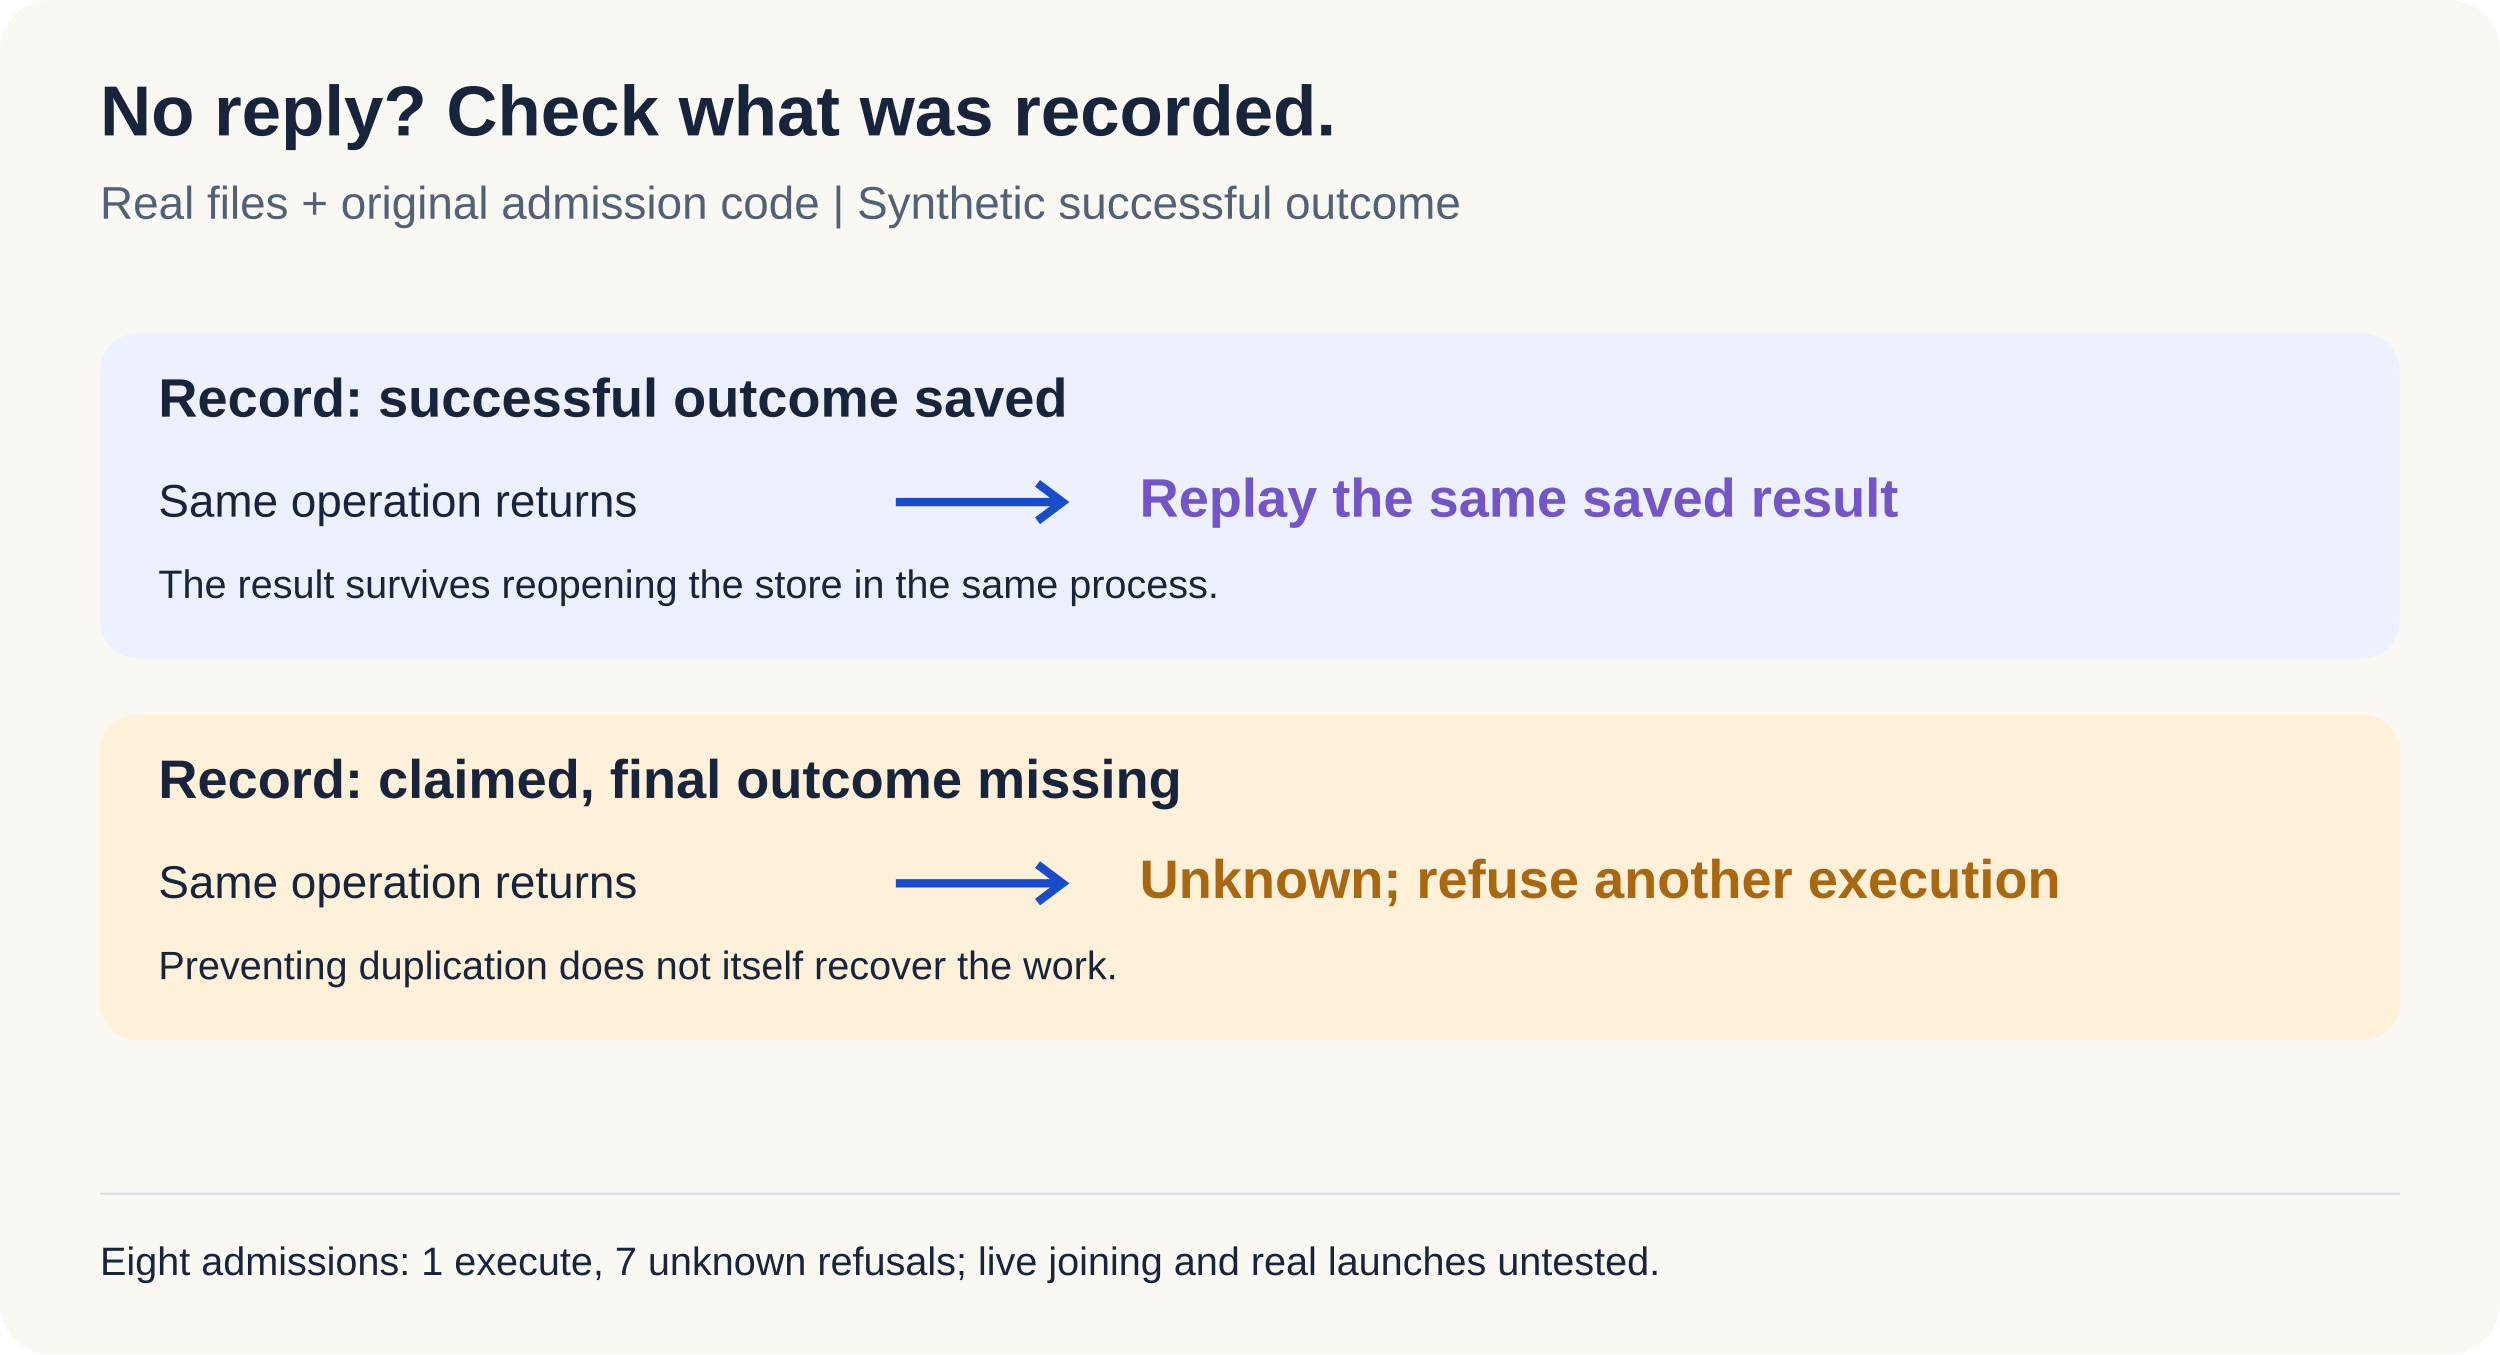
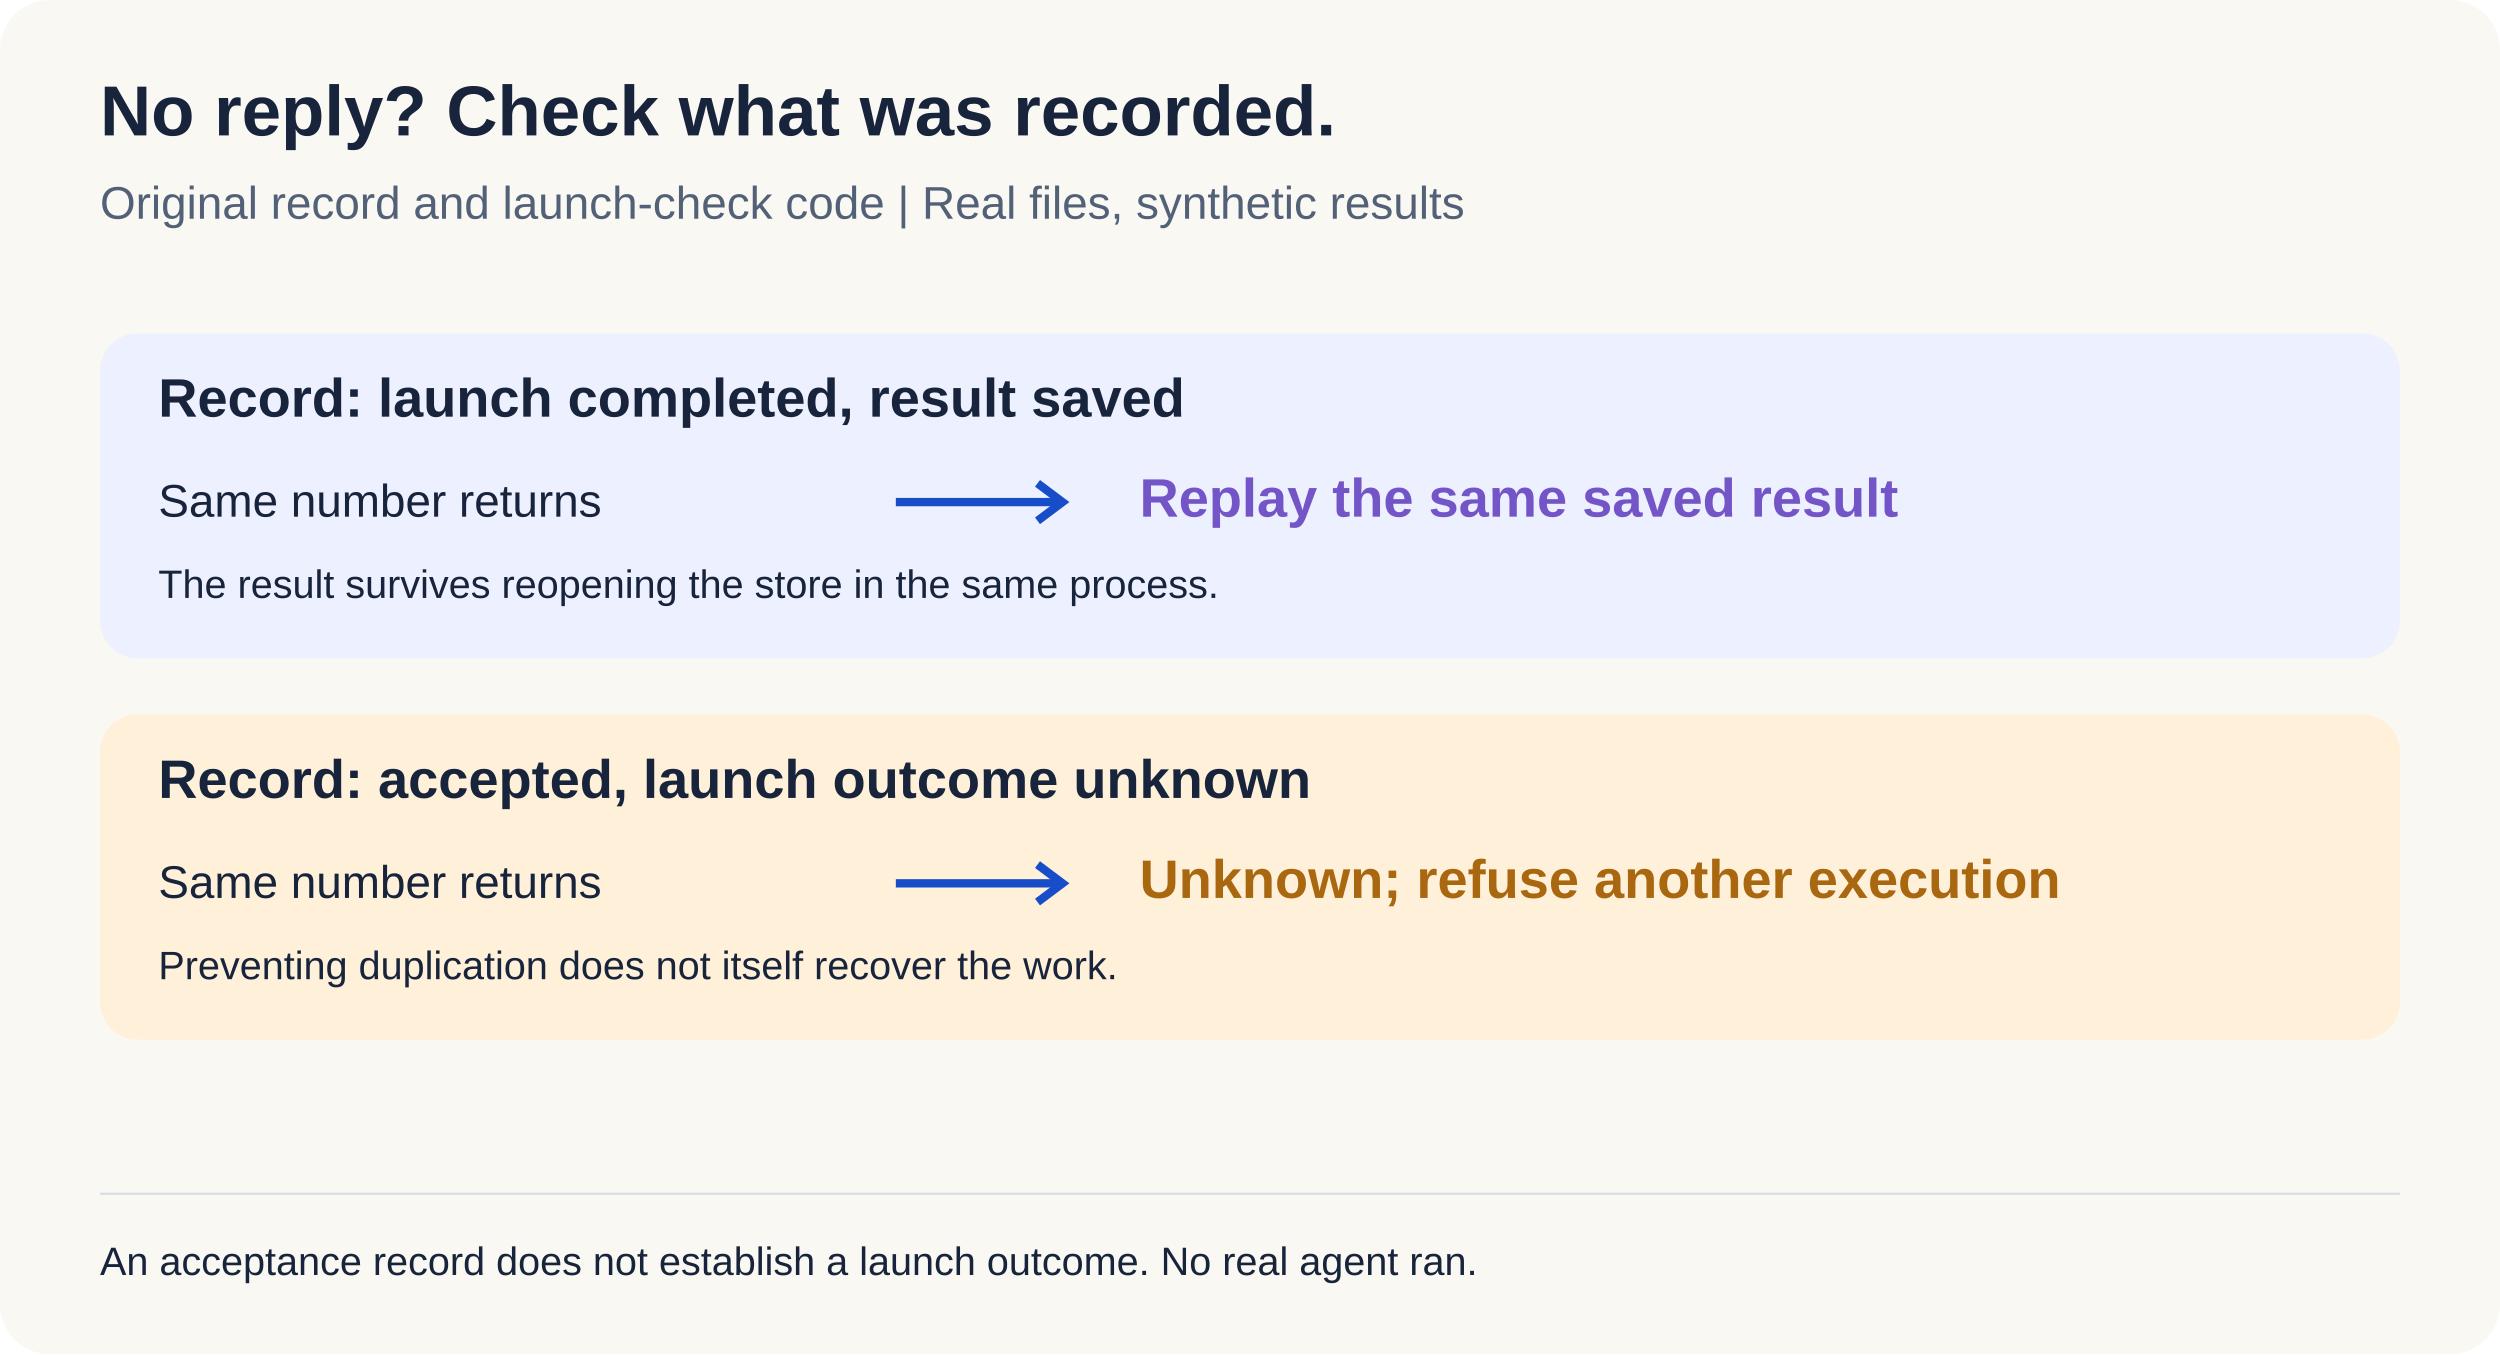
<svg xmlns="http://www.w3.org/2000/svg" width="1200" height="650" viewBox="0 0 1200 650" role="img">
  <rect width="1200" height="650" rx="24" fill="#faf8f2" />
  <style>text{font-family:Arial,'Microsoft YaHei',sans-serif;fill:#17243b}.title{font-size:34px;font-weight:700}.sub{font-size:22px;fill:#526178}.label{font-size:26px;font-weight:600}.body{font-size:22px}.small{font-size:19px}.blue{fill:#174dc8}.violet{fill:#7455c8}.amber{fill:#a96710}</style>
  <text x="48" y="65" class="title">No reply? Check what was recorded.</text>
-   <text x="48" y="105" class="sub">Real files + original admission code | Synthetic successful outcome</text>
+   <text x="48" y="105" class="sub">Original record and launch-check code | Real files, synthetic results</text>
  <rect x="48" y="160" width="1104" height="156" rx="18" fill="#edf1ff" />
-   <text x="76" y="200" class="label">Record: successful outcome saved</text>
-   <text x="76" y="248" class="body">Same operation returns</text>
+   <text x="76" y="200" class="label">Record: launch completed, result saved</text>
+   <text x="76" y="248" class="body">Same number returns</text>
  <path d="M 430 241 H 510" stroke="#174dc8" stroke-width="4" />
  <path d="m 498 232 12 9 -12 9" fill="none" stroke="#174dc8" stroke-width="4" />
  <text x="547" y="248" class="label violet">Replay the same saved result</text>
  <text x="76" y="287" class="small">The result survives reopening the store in the same process.</text>
  <rect x="48" y="343" width="1104" height="156" rx="18" fill="#fff0d9" />
-   <text x="76" y="383" class="label">Record: claimed, final outcome missing</text>
-   <text x="76" y="431" class="body">Same operation returns</text>
+   <text x="76" y="383" class="label">Record: accepted, launch outcome unknown</text>
+   <text x="76" y="431" class="body">Same number returns</text>
  <path d="M 430 424 H 510" stroke="#174dc8" stroke-width="4" />
  <path d="m 498 415 12 9 -12 9" fill="none" stroke="#174dc8" stroke-width="4" />
  <text x="547" y="431" class="label amber">Unknown; refuse another execution</text>
  <text x="76" y="470" class="small">Preventing duplication does not itself recover the work.</text>
  <line x1="48" y1="573" x2="1152" y2="573" stroke="#d5dce7" />
-   <text x="48" y="612" class="small">Eight admissions: 1 execute, 7 unknown refusals; live joining and real launches untested.</text>
+   <text x="48" y="612" class="small">An acceptance record does not establish a launch outcome. No real agent ran.</text>
</svg>
